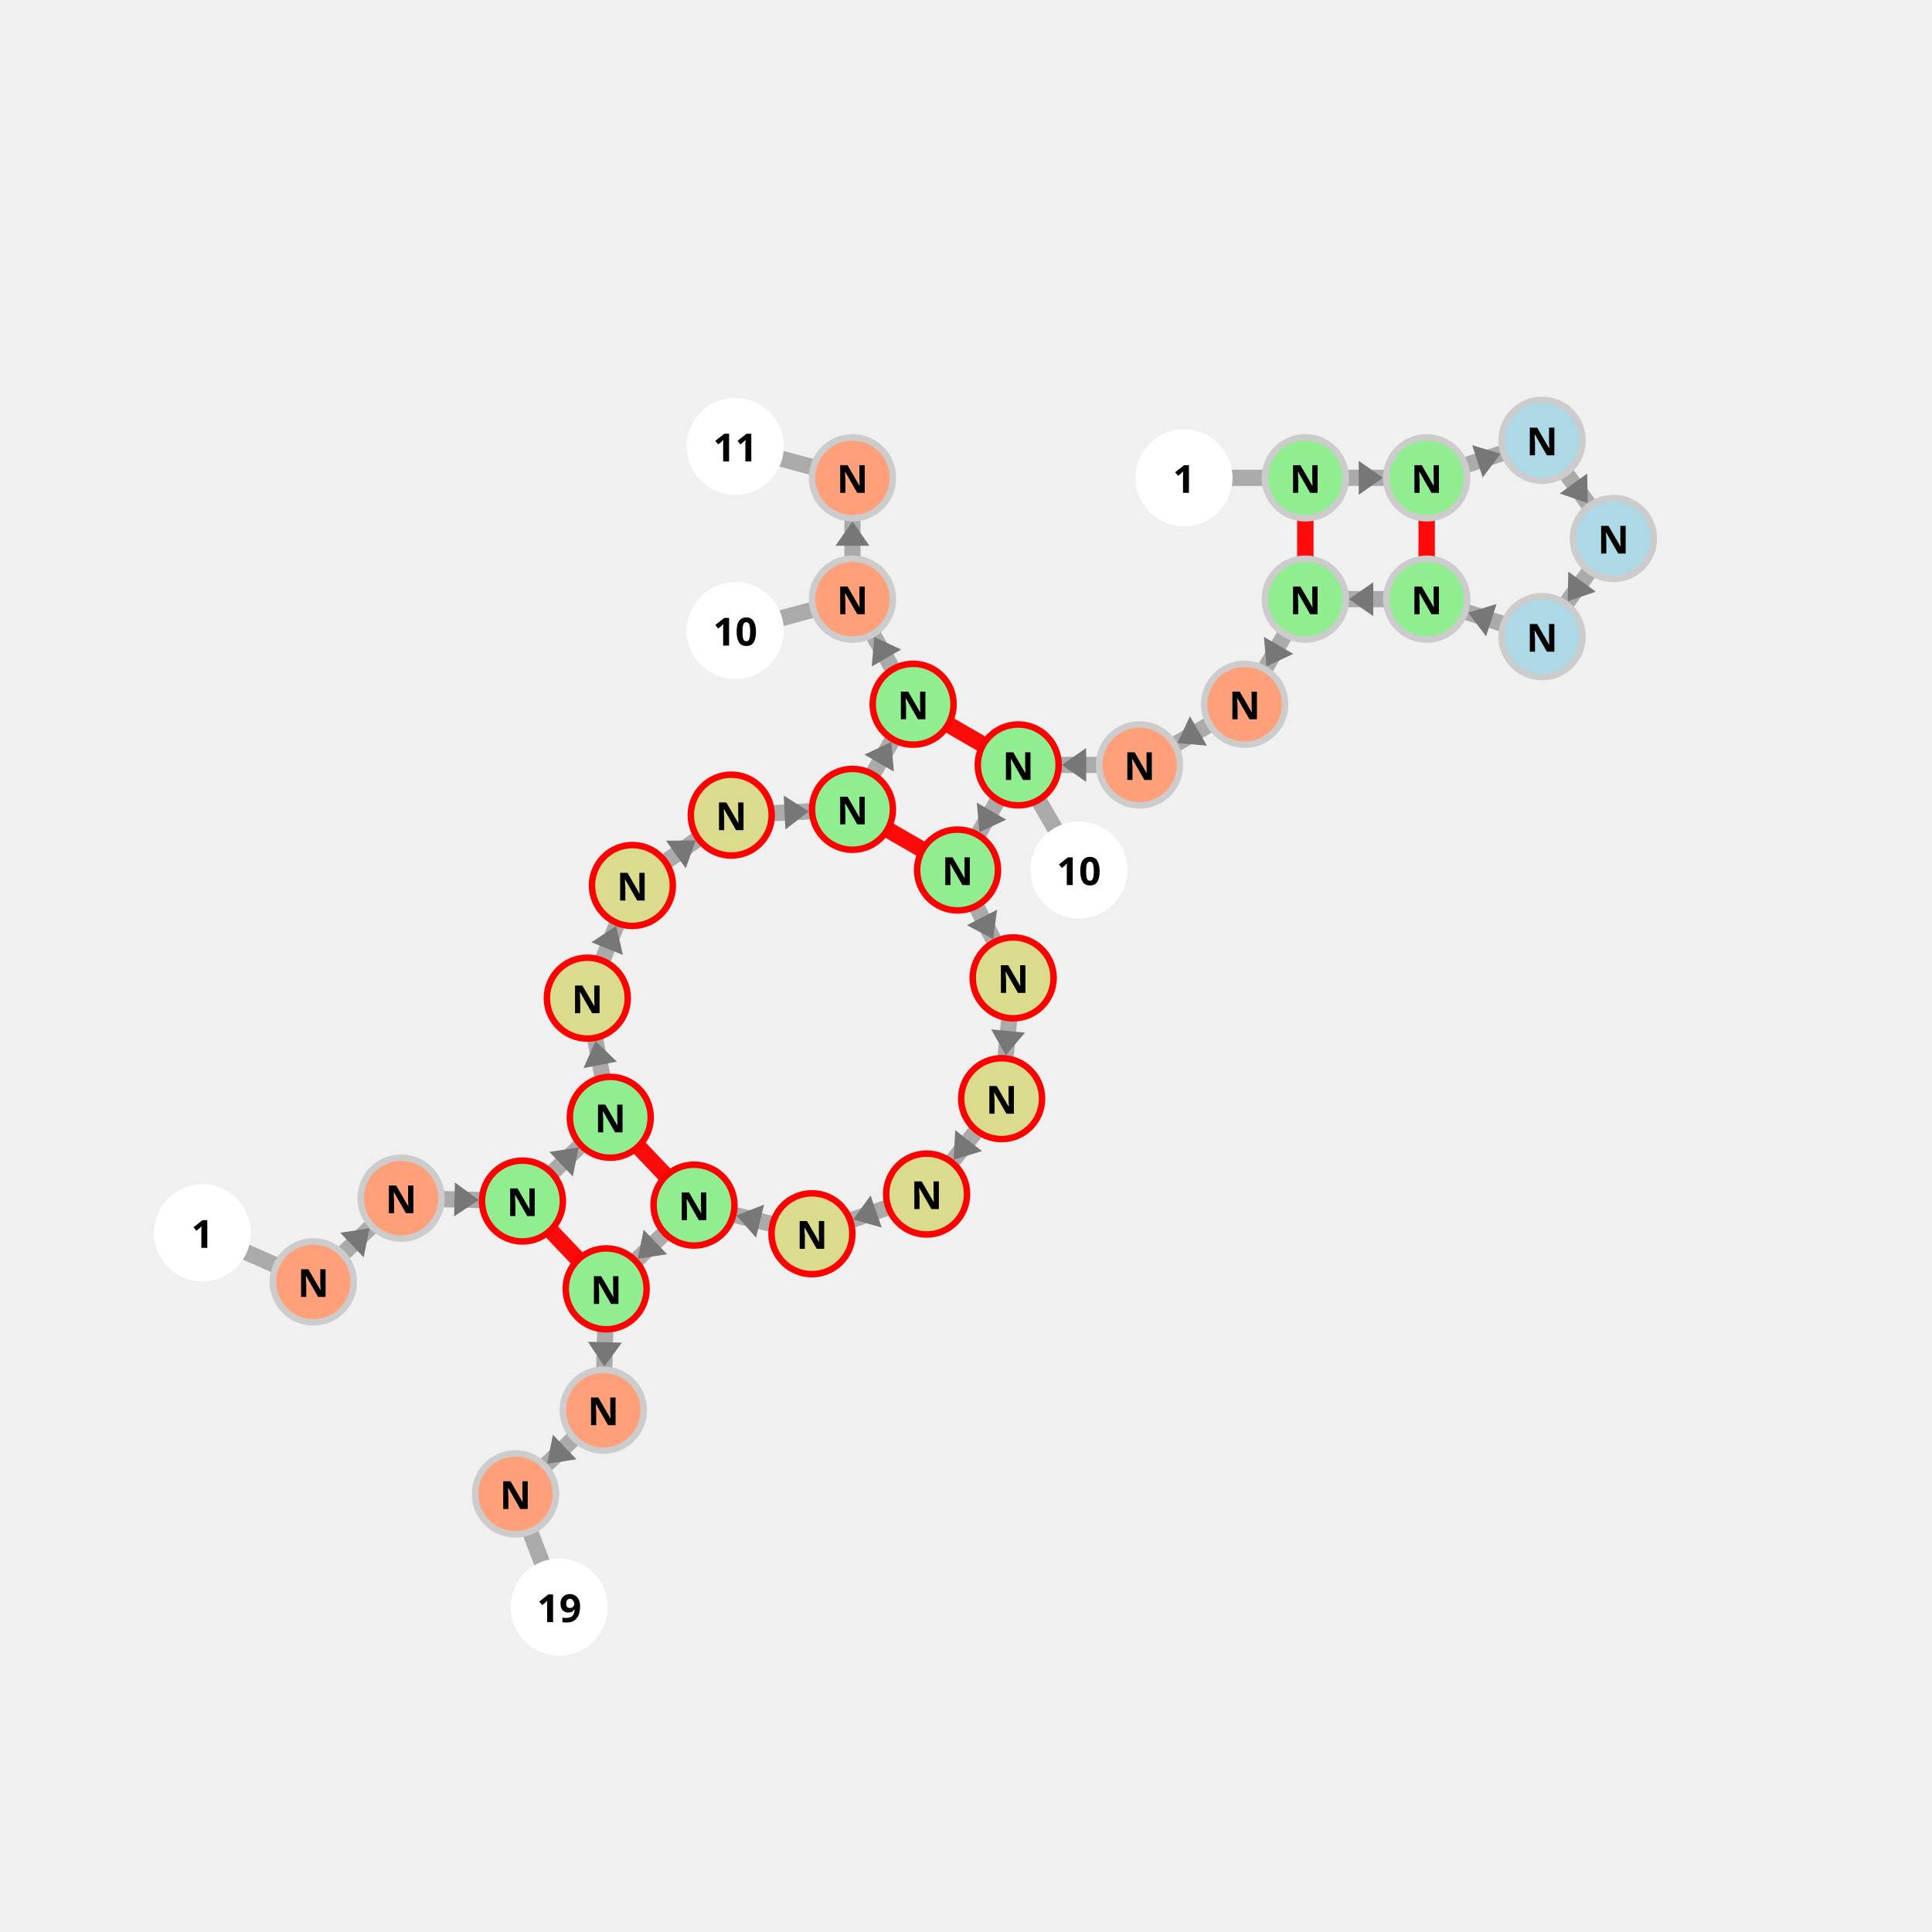
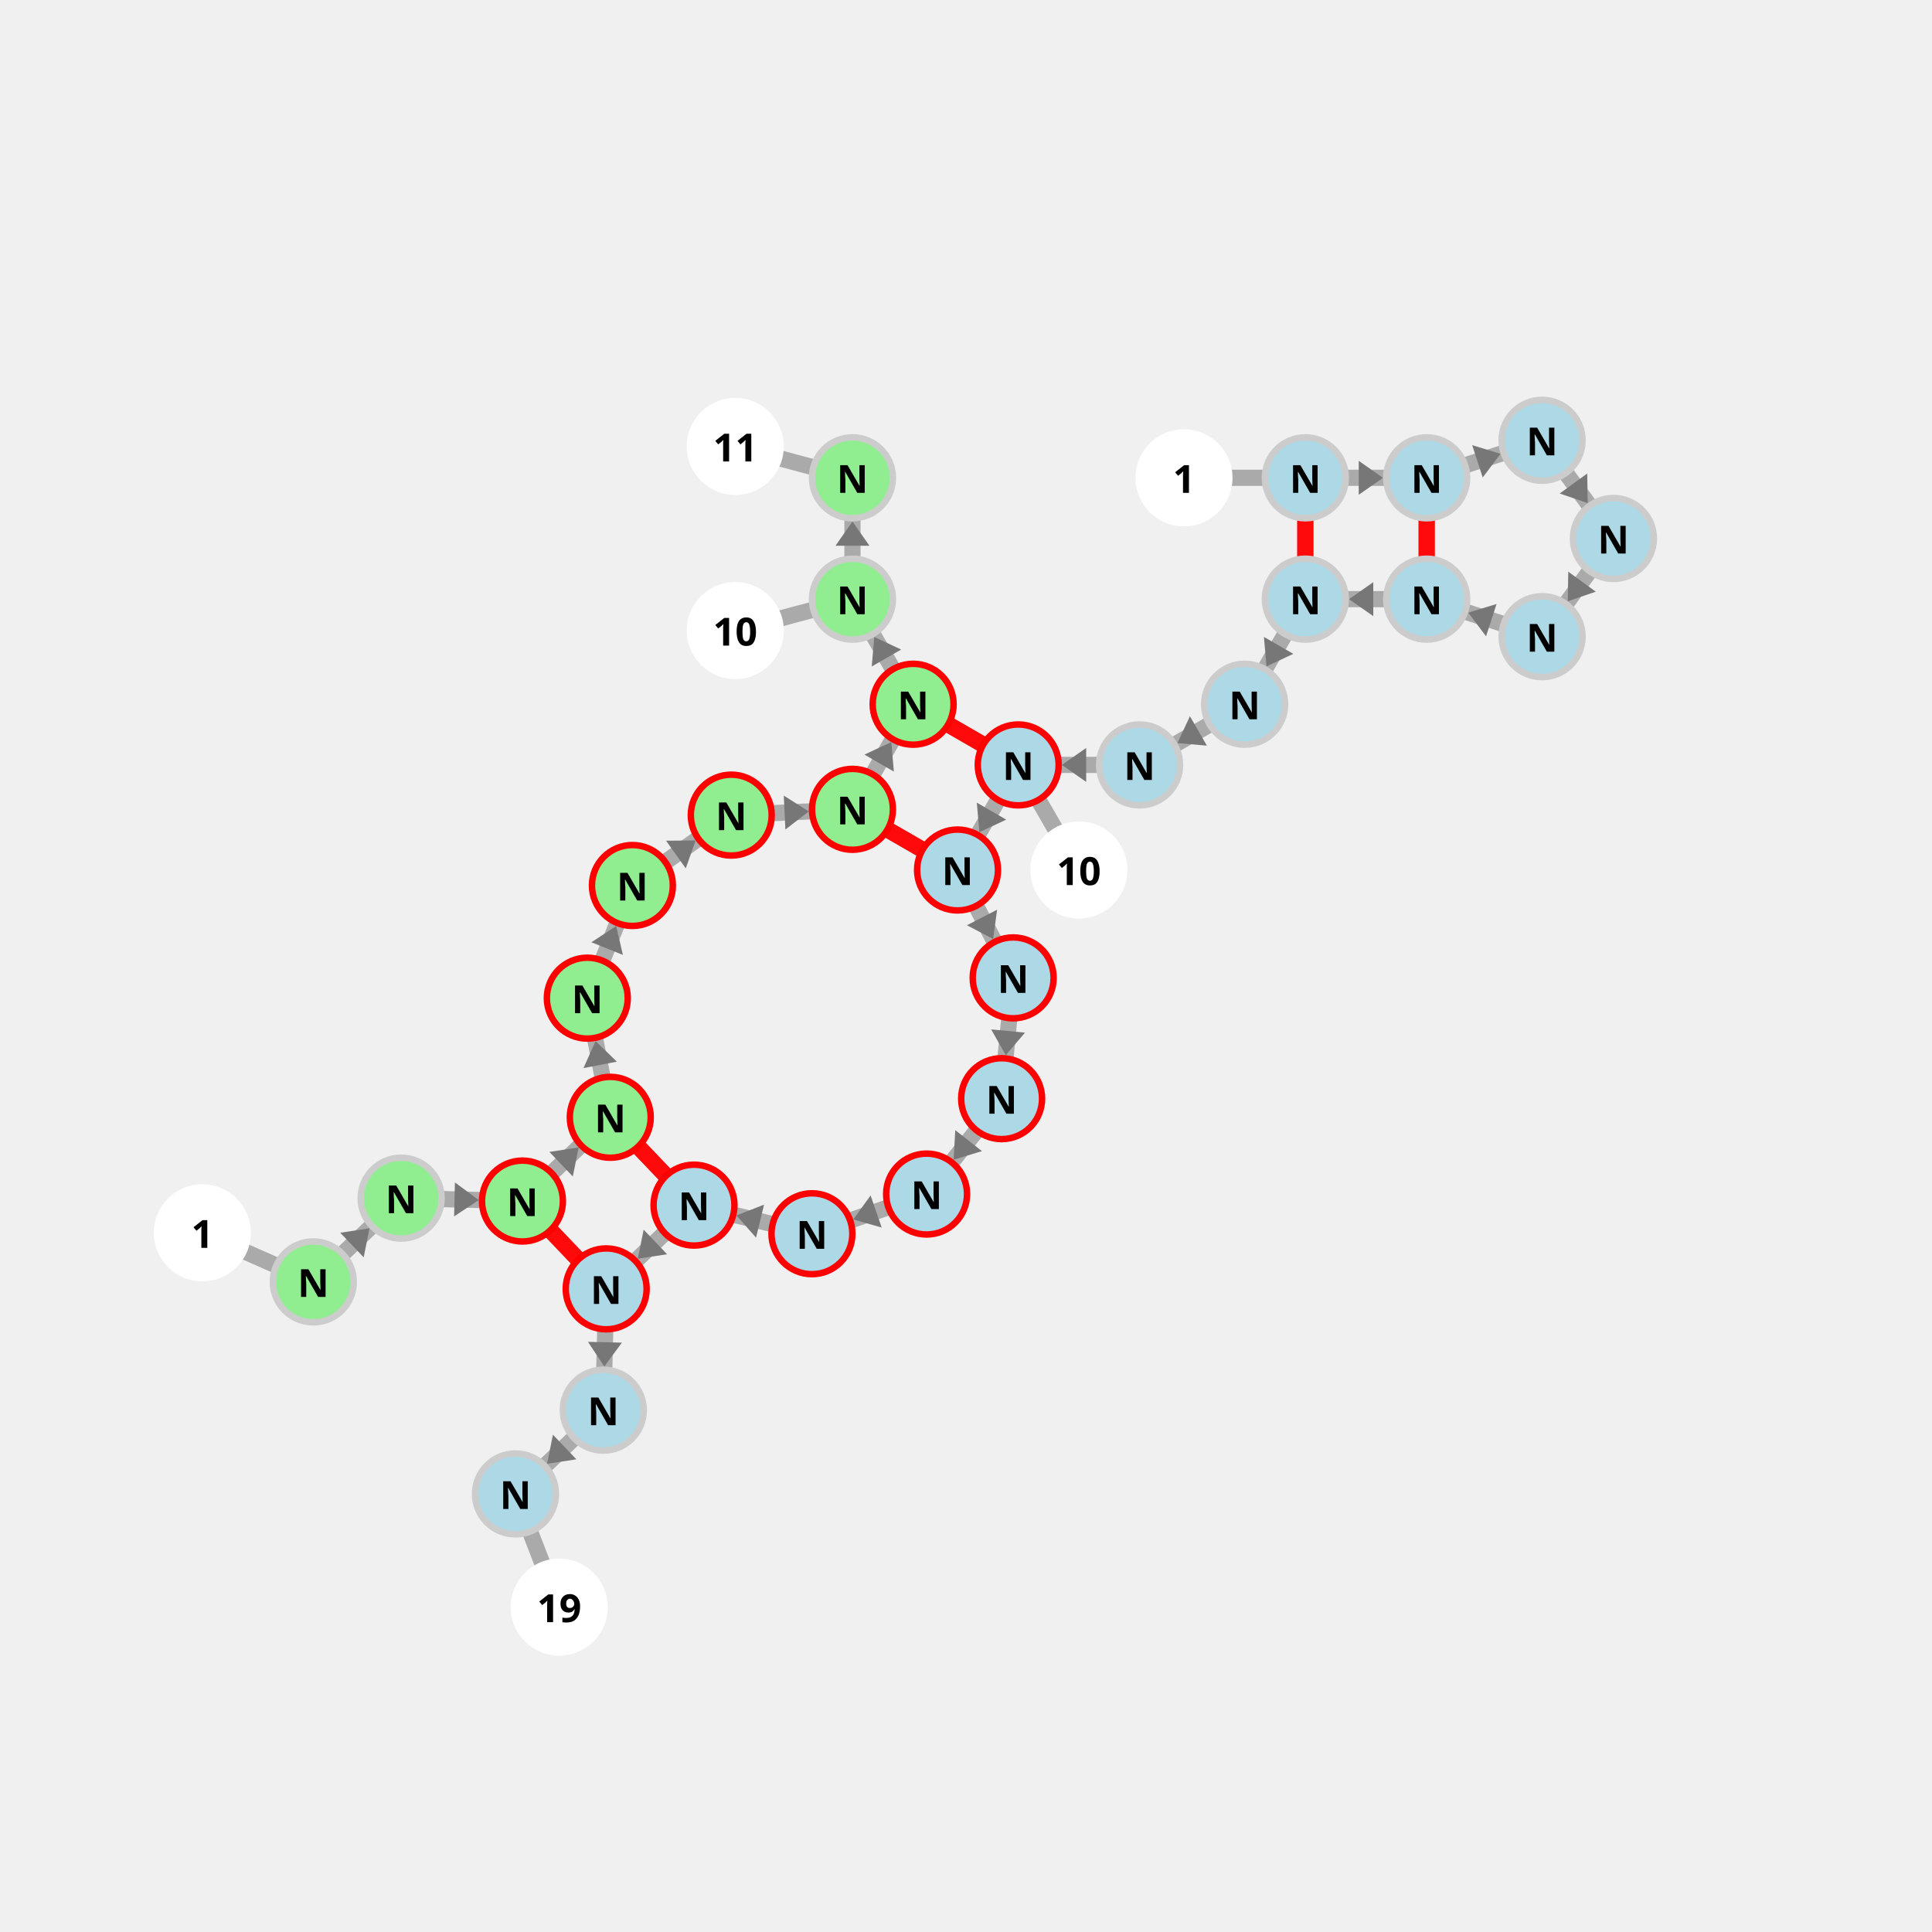
<svg xmlns="http://www.w3.org/2000/svg" viewBox="0 0 300 300">
  <style type="text/css">
 circle.fornac-node, polygon.fornac-node {
  stroke: #ccc;
  stroke-width: 0.8;
  opacity: 1;
  fill: white;
}

path.fornac-directionArrow {
  fill: #777;
  stroke: none;
  stroke-width: 0.8px;
}

g.fornac-plot {
    /* outline: 1px solid red; */
}

circle.fornac-node[base_type="a"] {
  fill: #dbdb8d;
}

circle.fornac-node[base_type="c"] {
  fill: #98df8a;
}

circle.fornac-node[base_type="g"] {
  fill: #ff9896;
}

circle.fornac-node[base_type="u"], circle.fornac-node[base_type="t"] {
  fill: #aec7e8;
}

.fornac-node &gt; text {
     pointer-events: none;
 }

circle.fornac-node[node_type="label"] {
    stroke: transparent;
    stroke-width: 0;
    fill: white;
    display: inline;
}

circle.fornac-node[node_type="protein"] {
    fill: gray;
    fill-opacity: 0.5;
    stroke-width: 4;
}

.fornac-selectedNode &gt; circle.fornac-node {
    stroke: red;
}

text.fornac-nodeLabel {
    font-weight: bold;
    font-family: Tahoma, Geneva, sans-serif;
    font-size: 0.4em;
    color: rgb(100,100,100);
    text-anchor: middle;
    alignment-baseline: middle;
    dominant-baseline: central;
    pointer-events: none;
    -webkit-touch-callout: none;
    -webkit-user-select: none;
    -khtml-user-select: none;
    -moz-user-select: none;
    -ms-user-select: none;
    user-select: none;
}

line.fornac-link {
  stroke: #999;
  stroke-opacity: 0.8;
  stroke-width: 2;
}

line.fornac-link[link_type="pseudoknot"] {
    stroke: red;
}

line.fornac-link[link_type="basepair"] {
  stroke: red;
}

line.fornac-link[link_type="intermolecule"] {
  stroke: blue;
}

line.fornac-link[link_type="chain_chain"] {
  stroke-dasharray: 3,3;
}

line.fornac-link[link_type="fake"] {
  stroke: green;
}

text.fornac-plotLabel {
    font-family: Tahoma, Geneva, sans-serif;
    font-weight: bolder;
    font-size: 1.2em;
    fill: rgba(200, 200, 200, 0.5);
    text-anchor: middle;
    alignment-baseline: central;
}

.fornac-transparent {
    fill: transparent;
    stroke-width: 0;
    stroke-opacity: 0;
    opacity: 0;
    visibility: hidden;
    pointer-events: none;
}

.fornac-dragLine {
  stroke: #999;
  stroke-width: 2;
  pointer-events: none;
}

.fornac-mouseEventHelper &gt; .extent {
  fill-opacity: .1;
  stroke: #fff;
  shape-rendering: crispEdges;
}

.d3-context-menu {
	position: absolute;
	display: none;
	background-color: #f2f2f2;
	border-radius: 4px;

	font-family: Arial, sans-serif;
	font-size: 14px;
	min-width: 150px;
	border: 1px solid #d4d4d4;

	z-index:1200;
}

.d3-context-menu ul {
	list-style-type: none;
	margin: 4px 0px;
	padding: 0px;
	cursor: default;
}

.d3-context-menu ul li {
	padding: 4px 16px;

	-webkit-touch-callout: none; /* iOS Safari */
	-webkit-user-select: none;   /* Chrome/Safari/Opera */
	-khtml-user-select: none;    /* Konqueror */
	-moz-user-select: none;      /* Firefox */
	-ms-user-select: none;       /* Internet Explorer/Edge */
	user-select: none;
}

.d3-context-menu ul li:hover {
	background-color: #4677f8;
	color: #fefefe;
}

.d3-context-menu-selected {
	background-color: #4677f8;
	color: #fefefe;
}

/*
	Header
*/

.d3-context-menu ul li.is-header
.d3-context-menu ul li.is-header:hover {
	background-color: #f2f2f2;
	color: #444;
	font-weight: bold;
	font-style: italic;
}

/*
	Disabled
*/

.d3-context-menu ul li.is-disabled
.d3-context-menu ul li.is-disabled:hover {
	background-color: #f2f2f2;
	color: #888;
	cursor: not-allowed;
}

/*
	Divider
*/

.d3-context-menu ul li.is-divider {
	padding: 0px 0px;
}

.d3-context-menu ul li.is-divider:hover {
	background-color: #f2f2f2;
}

.d3-context-menu ul hr {
	border: 0;
    height: 0;
    border-top: 1px solid rgba(0, 0, 0, 0.1);
    border-bottom: 1px solid rgba(255, 255, 255, 0.3);
}

/*# sourceMappingURL=fornac.css.map*/ 
</style>
  <g class="fornac-plot" transform="translate(77.07398,-51.42303)scale(1.256171,1.256171)">
    <g class="fornac-links">
      <line class="link fornac-link" x1="100" y1="100" x2="100" y2="115" link_type="basepair" pointer-events="all" />
      <line class="link fornac-link" x1="115" y1="100" x2="115" y2="115" link_type="basepair" pointer-events="all" />
      <line class="link fornac-link" x1="100" y1="100" x2="115" y2="100" link_type="backbone" pointer-events="all" />
      <line class="link fornac-link" x1="115" y1="100" x2="129.266" y2="95.365" link_type="backbone" pointer-events="all" />
      <line class="link fornac-link" x1="129.266" y1="95.365" x2="138.083" y2="107.5" link_type="backbone" pointer-events="all" />
      <line class="link fornac-link" x1="138.083" y1="107.5" x2="129.266" y2="119.635" link_type="backbone" pointer-events="all" />
      <line class="link fornac-link" x1="115" y1="115" x2="115" y2="100" link_type="basepair" pointer-events="all" />
      <line class="link fornac-link" x1="129.266" y1="119.635" x2="115" y2="115" link_type="backbone" pointer-events="all" />
      <line class="link fornac-link" x1="100" y1="115" x2="100" y2="100" link_type="basepair" pointer-events="all" />
      <line class="link fornac-link" x1="115" y1="115" x2="100" y2="115" link_type="backbone" pointer-events="all" />
      <line class="link fornac-link" x1="100" y1="115" x2="92.5" y2="127.99" link_type="backbone" pointer-events="all" />
      <line class="link fornac-link" x1="92.5" y1="127.99" x2="79.51" y2="135.49" link_type="backbone" pointer-events="all" />
      <line class="link fornac-link" x1="64.51" y1="135.49" x2="51.519" y2="127.99" link_type="basepair" pointer-events="all" />
      <line class="link fornac-link" x1="79.51" y1="135.49" x2="64.51" y2="135.49" link_type="backbone" pointer-events="all" />
      <line class="link fornac-link" x1="57.01" y1="148.481" x2="44.019" y2="140.981" link_type="basepair" pointer-events="all" />
      <line class="link fornac-link" x1="64.51" y1="135.49" x2="57.01" y2="148.481" link_type="backbone" pointer-events="all" />
      <line class="link fornac-link" x1="57.01" y1="148.481" x2="63.883" y2="161.813" link_type="backbone" pointer-events="all" />
      <line class="link fornac-link" x1="63.883" y1="161.813" x2="62.457" y2="176.745" link_type="backbone" pointer-events="all" />
      <line class="link fornac-link" x1="62.457" y1="176.745" x2="53.185" y2="188.536" link_type="backbone" pointer-events="all" />
      <line class="link fornac-link" x1="53.185" y1="188.536" x2="39.01" y2="193.442" link_type="backbone" pointer-events="all" />
      <line class="link fornac-link" x1="24.433" y1="189.906" x2="14.081" y2="179.05" link_type="basepair" pointer-events="all" />
      <line class="link fornac-link" x1="39.01" y1="193.442" x2="24.433" y2="189.906" link_type="backbone" pointer-events="all" />
      <line class="link fornac-link" x1="13.577" y1="200.257" x2="3.225" y2="189.401" link_type="basepair" pointer-events="all" />
      <line class="link fornac-link" x1="24.433" y1="189.906" x2="13.577" y2="200.257" link_type="backbone" pointer-events="all" />
      <line class="link fornac-link" x1="13.577" y1="200.257" x2="13.22" y2="215.253" link_type="backbone" pointer-events="all" />
      <line class="link fornac-link" x1="13.22" y1="215.253" x2="2.364" y2="225.604" link_type="backbone" pointer-events="all" />
      <line class="link fornac-link" x1="-22.626" y1="199.395" x2="-11.77" y2="189.044" link_type="backbone" pointer-events="all" />
      <line class="link fornac-link" x1="3.225" y1="189.401" x2="13.577" y2="200.257" link_type="basepair" pointer-events="all" />
      <line class="link fornac-link" x1="-11.77" y1="189.044" x2="3.225" y2="189.401" link_type="backbone" pointer-events="all" />
      <line class="link fornac-link" x1="14.081" y1="179.05" x2="24.433" y2="189.906" link_type="basepair" pointer-events="all" />
      <line class="link fornac-link" x1="3.225" y1="189.401" x2="14.081" y2="179.05" link_type="backbone" pointer-events="all" />
      <line class="link fornac-link" x1="14.081" y1="179.05" x2="11.243" y2="164.321" link_type="backbone" pointer-events="all" />
      <line class="link fornac-link" x1="11.243" y1="164.321" x2="16.818" y2="150.395" link_type="backbone" pointer-events="all" />
      <line class="link fornac-link" x1="16.818" y1="150.395" x2="29.036" y2="141.694" link_type="backbone" pointer-events="all" />
      <line class="link fornac-link" x1="44.019" y1="140.981" x2="57.01" y2="148.481" link_type="basepair" pointer-events="all" />
      <line class="link fornac-link" x1="29.036" y1="141.694" x2="44.019" y2="140.981" link_type="backbone" pointer-events="all" />
      <line class="link fornac-link" x1="51.519" y1="127.99" x2="64.51" y2="135.49" link_type="basepair" pointer-events="all" />
      <line class="link fornac-link" x1="44.019" y1="140.981" x2="51.519" y2="127.99" link_type="backbone" pointer-events="all" />
      <line class="link fornac-link" x1="51.519" y1="127.99" x2="44.019" y2="115" link_type="backbone" pointer-events="all" />
      <line class="link fornac-link" x1="44.019" y1="115" x2="44.019" y2="100" link_type="backbone" pointer-events="all" />
      <line class="link fornac-link" x1="100" y1="100" x2="85" y2="100" link_type="label_link" pointer-events="all" />
      <line class="link fornac-link" x1="115" y1="100" x2="112.653" y2="85.185" link_type="label_link" pointer-events="all" style="display:none" />
      <line class="link fornac-link" x1="129.266" y1="95.365" x2="133.901" y2="81.099" link_type="label_link" pointer-events="all" style="display:none" />
      <line class="link fornac-link" x1="138.083" y1="107.5" x2="153.083" y2="107.5" link_type="label_link" pointer-events="all" style="display:none" />
      <line class="link fornac-link" x1="129.266" y1="119.635" x2="133.901" y2="133.901" link_type="label_link" pointer-events="all" style="display:none" />
      <line class="link fornac-link" x1="115" y1="115" x2="112.653" y2="129.815" link_type="label_link" pointer-events="all" style="display:none" />
      <line class="link fornac-link" x1="100" y1="115" x2="107.5" y2="127.99" link_type="label_link" pointer-events="all" style="display:none" />
      <line class="link fornac-link" x1="92.5" y1="127.99" x2="103.107" y2="138.597" link_type="label_link" pointer-events="all" style="display:none" />
      <line class="link fornac-link" x1="79.51" y1="135.49" x2="83.392" y2="149.979" link_type="label_link" pointer-events="all" style="display:none" />
      <line class="link fornac-link" x1="64.51" y1="135.49" x2="72.01" y2="148.481" link_type="label_link" pointer-events="all" />
      <line class="link fornac-link" x1="57.01" y1="148.481" x2="72.005" y2="148.838" link_type="label_link" pointer-events="all" style="display:none" />
      <line class="link fornac-link" x1="63.883" y1="161.813" x2="78.612" y2="158.975" link_type="label_link" pointer-events="all" style="display:none" />
      <line class="link fornac-link" x1="62.457" y1="176.745" x2="76.383" y2="182.32" link_type="label_link" pointer-events="all" style="display:none" />
      <line class="link fornac-link" x1="53.185" y1="188.536" x2="61.886" y2="200.755" link_type="label_link" pointer-events="all" style="display:none" />
      <line class="link fornac-link" x1="39.01" y1="193.442" x2="39.724" y2="208.425" link_type="label_link" pointer-events="all" style="display:none" />
      <line class="link fornac-link" x1="24.433" y1="189.906" x2="28.315" y2="204.395" link_type="label_link" pointer-events="all" style="display:none" />
      <line class="link fornac-link" x1="13.577" y1="200.257" x2="27.294" y2="206.325" link_type="label_link" pointer-events="all" style="display:none" />
      <line class="link fornac-link" x1="13.22" y1="215.253" x2="26.937" y2="221.321" link_type="label_link" pointer-events="all" style="display:none" />
      <line class="link fornac-link" x1="2.364" y1="225.604" x2="7.772" y2="239.595" link_type="label_link" pointer-events="all" />
      <line class="link fornac-link" x1="-12.632" y1="225.247" x2="-18.701" y2="238.965" link_type="label_link" pointer-events="all" style="display:none" />
      <line class="link fornac-link" x1="-22.983" y1="214.391" x2="-36.974" y2="219.8" link_type="label_link" pointer-events="all" style="display:none" />
      <line class="link fornac-link" x1="-22.626" y1="199.395" x2="-36.344" y2="193.327" link_type="label_link" pointer-events="all" />
      <line class="link fornac-link" x1="-11.77" y1="189.044" x2="-17.179" y2="175.053" link_type="label_link" pointer-events="all" style="display:none" />
      <line class="link fornac-link" x1="3.225" y1="189.401" x2="-2.183" y2="175.41" link_type="label_link" pointer-events="all" style="display:none" />
      <line class="link fornac-link" x1="14.081" y1="179.05" x2="-0.206" y2="174.482" link_type="label_link" pointer-events="all" style="display:none" />
      <line class="link fornac-link" x1="11.243" y1="164.321" x2="-3.689" y2="162.895" link_type="label_link" pointer-events="all" style="display:none" />
      <line class="link fornac-link" x1="16.818" y1="150.395" x2="5.027" y2="141.123" link_type="label_link" pointer-events="all" style="display:none" />
      <line class="link fornac-link" x1="29.036" y1="141.694" x2="24.13" y2="127.519" link_type="label_link" pointer-events="all" style="display:none" />
      <line class="link fornac-link" x1="44.019" y1="140.981" x2="36.212" y2="128.173" link_type="label_link" pointer-events="all" style="display:none" />
      <line class="link fornac-link" x1="51.519" y1="127.99" x2="36.519" y2="127.99" link_type="label_link" pointer-events="all" style="display:none" />
      <line class="link fornac-link" x1="44.019" y1="115" x2="29.53" y2="118.882" link_type="label_link" pointer-events="all" />
      <line class="link fornac-link" x1="44.019" y1="100" x2="29.53" y2="96.118" link_type="label_link" pointer-events="all" />
    </g>
    <g class="fornac-nodes">
      <g class="gnode" struct_name="empty" transform="translate(100,100)" num="n1" rnum="n32">
        <path class="fornac-directionArrow" node_num="1" />
-         <circle class="fornac-node" node_type="nucleotide" node_num="1" r="5" style="fill: lightgreen;" />
+         <circle class="fornac-node" node_type="nucleotide" node_num="1" r="5" style="fill: lightblue;" />
        <text class="fornac-nodeLabel" label_type="nucleotide">N</text>
      </g>
      <g class="gnode" struct_name="empty" transform="translate(115,100)" num="n2" rnum="n31">
        <path class="fornac-directionArrow" node_num="2" d="M-8.4,-2.1L-5.4,0L-8.4,2.1" />
-         <circle class="fornac-node" node_type="nucleotide" node_num="2" r="5" style="fill: lightgreen;" />
+         <circle class="fornac-node" node_type="nucleotide" node_num="2" r="5" style="fill: lightblue;" />
        <text class="fornac-nodeLabel" label_type="nucleotide">N</text>
      </g>
      <g class="gnode" struct_name="empty" transform="translate(129.2658,95.36475)" num="n3" rnum="n30">
        <path class="fornac-directionArrow" node_num="3" d="M-8.638,0.599L-5.136,1.669L-7.34,4.593" />
        <circle class="fornac-node" node_type="nucleotide" node_num="3" r="5" style="fill: lightblue;" />
        <text class="fornac-nodeLabel" label_type="nucleotide">N</text>
      </g>
      <g class="gnode" struct_name="empty" transform="translate(138.0826,107.5)" num="n4" rnum="n29">
        <path class="fornac-directionArrow" node_num="4" d="M-3.238,-8.03L-3.174,-4.369L-6.636,-5.561" />
        <circle class="fornac-node" node_type="nucleotide" node_num="4" r="5" style="fill: lightblue;" />
        <text class="fornac-nodeLabel" label_type="nucleotide">N</text>
      </g>
      <g class="gnode" struct_name="empty" transform="translate(129.2658,119.6353)" num="n5" rnum="n28">
        <path class="fornac-directionArrow" node_num="5" d="M6.636,-5.561L3.174,-4.369L3.238,-8.03" />
        <circle class="fornac-node" node_type="nucleotide" node_num="5" r="5" style="fill: lightblue;" />
        <text class="fornac-nodeLabel" label_type="nucleotide">N</text>
      </g>
      <g class="gnode" struct_name="empty" transform="translate(115,115)" num="n6" rnum="n27">
        <path class="fornac-directionArrow" node_num="6" d="M7.34,4.593L5.136,1.669L8.638,0.599" />
-         <circle class="fornac-node" node_type="nucleotide" node_num="6" r="5" style="fill: lightgreen;" />
+         <circle class="fornac-node" node_type="nucleotide" node_num="6" r="5" style="fill: lightblue;" />
        <text class="fornac-nodeLabel" label_type="nucleotide">N</text>
      </g>
      <g class="gnode" struct_name="empty" transform="translate(100,115)" num="n7" rnum="n26">
        <path class="fornac-directionArrow" node_num="7" d="M8.4,2.1L5.4,0L8.4,-2.1" />
-         <circle class="fornac-node" node_type="nucleotide" node_num="7" r="5" style="fill: lightgreen;" />
+         <circle class="fornac-node" node_type="nucleotide" node_num="7" r="5" style="fill: lightblue;" />
        <text class="fornac-nodeLabel" label_type="nucleotide">N</text>
      </g>
      <g class="gnode" struct_name="empty" transform="translate(92.5,127.9904)" num="n8" rnum="n25">
        <path class="fornac-directionArrow" node_num="8" d="M6.019,-6.225L2.7,-4.677L2.381,-8.325" />
-         <circle class="fornac-node" node_type="nucleotide" node_num="8" r="5" style="fill: lightsalmon;" />
+         <circle class="fornac-node" node_type="nucleotide" node_num="8" r="5" style="fill: lightblue;" />
        <text class="fornac-nodeLabel" label_type="nucleotide">N</text>
      </g>
      <g class="gnode" struct_name="empty" transform="translate(79.50962,135.4904)" num="n9" rnum="n24">
        <path class="fornac-directionArrow" node_num="9" d="M8.325,-2.381L4.677,-2.7L6.225,-6.019" />
-         <circle class="fornac-node" node_type="nucleotide" node_num="9" r="5" style="fill: lightsalmon;" />
+         <circle class="fornac-node" node_type="nucleotide" node_num="9" r="5" style="fill: lightblue;" />
        <text class="fornac-nodeLabel" label_type="nucleotide">N</text>
      </g>
      <g class="gnode" struct_name="empty" transform="translate(64.50962,135.4904)" num="n10" rnum="n23">
        <path class="fornac-directionArrow" node_num="10" d="M8.4,2.1L5.4,-1.0231815394945444e-14L8.4,-2.1" />
-         <circle class="fornac-node" node_type="nucleotide" node_num="10" r="5" style="fill: lightgreen;stroke: red;" />
+         <circle class="fornac-node" node_type="nucleotide" node_num="10" r="5" style="fill: lightblue;stroke: red;" />
        <text class="fornac-nodeLabel" label_type="nucleotide">N</text>
      </g>
      <g class="gnode" struct_name="empty" transform="translate(57.00962,148.4808)" num="n11" rnum="n22">
        <path class="fornac-directionArrow" node_num="11" d="M6.019,-6.225L2.7,-4.677L2.381,-8.325" />
-         <circle class="fornac-node" node_type="nucleotide" node_num="11" r="5" style="fill: lightgreen;stroke: red;" />
+         <circle class="fornac-node" node_type="nucleotide" node_num="11" r="5" style="fill: lightblue;stroke: red;" />
        <text class="fornac-nodeLabel" label_type="nucleotide">N</text>
      </g>
      <g class="gnode" struct_name="empty" transform="translate(63.88302,161.8133)" num="n12" rnum="n21">
        <path class="fornac-directionArrow" node_num="12" d="M-1.983,-8.428L-2.474,-4.8L-5.716,-6.504" />
-         <circle class="fornac-node" node_type="nucleotide" node_num="12" r="5" style="fill: rgb(219, 219, 141);stroke: red;" />
+         <circle class="fornac-node" node_type="nucleotide" node_num="12" r="5" style="fill: lightblue;stroke: red;" />
        <text class="fornac-nodeLabel" label_type="nucleotide">N</text>
      </g>
      <g class="gnode" struct_name="empty" transform="translate(62.45718,176.7454)" num="n13" rnum="n20">
        <path class="fornac-directionArrow" node_num="13" d="M2.889,-8.162L0.513,-5.376L-1.292,-8.562" />
-         <circle class="fornac-node" node_type="nucleotide" node_num="13" r="5" style="fill: rgb(219, 219, 141);stroke: red;" />
+         <circle class="fornac-node" node_type="nucleotide" node_num="13" r="5" style="fill: lightblue;stroke: red;" />
        <text class="fornac-nodeLabel" label_type="nucleotide">N</text>
      </g>
      <g class="gnode" struct_name="empty" transform="translate(53.18479,188.5362)" num="n14" rnum="n19">
        <path class="fornac-directionArrow" node_num="14" d="M6.843,-5.305L3.338,-4.245L3.542,-7.901" />
-         <circle class="fornac-node" node_type="nucleotide" node_num="14" r="5" style="fill: rgb(219, 219, 141);stroke: red;" />
+         <circle class="fornac-node" node_type="nucleotide" node_num="14" r="5" style="fill: lightblue;stroke: red;" />
        <text class="fornac-nodeLabel" label_type="nucleotide">N</text>
      </g>
      <g class="gnode" struct_name="empty" transform="translate(39.00978,193.4422)" num="n15" rnum="n18">
        <path class="fornac-directionArrow" node_num="15" d="M8.625,-0.763L5.103,-1.766L7.251,-4.732" />
-         <circle class="fornac-node" node_type="nucleotide" node_num="15" r="5" style="fill: rgb(219, 219, 141);stroke: red;" />
+         <circle class="fornac-node" node_type="nucleotide" node_num="15" r="5" style="fill: lightblue;stroke: red;" />
        <text class="fornac-nodeLabel" label_type="nucleotide">N</text>
      </g>
      <g class="gnode" struct_name="empty" transform="translate(24.43261,189.9058)" num="n16" rnum="n17">
        <path class="fornac-directionArrow" node_num="16" d="M7.668,4.021L5.248,1.273L8.658,-0.06" />
-         <circle class="fornac-node" node_type="nucleotide" node_num="16" r="5" style="fill: lightgreen;stroke: red;" />
+         <circle class="fornac-node" node_type="nucleotide" node_num="16" r="5" style="fill: lightblue;stroke: red;" />
        <text class="fornac-nodeLabel" label_type="nucleotide">N</text>
      </g>
      <g class="gnode" struct_name="empty" transform="translate(13.57659,200.257)" num="n17" rnum="n16">
        <path class="fornac-directionArrow" node_num="17" d="M7.529,-4.277L3.908,-3.726L4.63,-7.317" />
-         <circle class="fornac-node" node_type="nucleotide" node_num="17" r="5" style="fill: lightgreen;stroke: red;" />
+         <circle class="fornac-node" node_type="nucleotide" node_num="17" r="5" style="fill: lightblue;stroke: red;" />
        <text class="fornac-nodeLabel" label_type="nucleotide">N</text>
      </g>
      <g class="gnode" struct_name="empty" transform="translate(13.21963,215.2527)" num="n18" rnum="n15">
        <path class="fornac-directionArrow" node_num="18" d="M2.299,-8.348L0.129,-5.398L-1.9,-8.448" />
-         <circle class="fornac-node" node_type="nucleotide" node_num="18" r="5" style="fill: lightsalmon;" />
+         <circle class="fornac-node" node_type="nucleotide" node_num="18" r="5" style="fill: lightblue;" />
        <text class="fornac-nodeLabel" label_type="nucleotide">N</text>
      </g>
      <g class="gnode" struct_name="empty" transform="translate(2.363619,225.6039)" num="n19" rnum="n14">
        <path class="fornac-directionArrow" node_num="19" d="M7.529,-4.277L3.908,-3.726L4.63,-7.317" />
-         <circle class="fornac-node" node_type="nucleotide" node_num="19" r="5" style="fill: lightsalmon;" />
+         <circle class="fornac-node" node_type="nucleotide" node_num="19" r="5" style="fill: lightblue;" />
        <text class="fornac-nodeLabel" label_type="nucleotide">N</text>
      </g>
      <g class="gnode" struct_name="empty" transform="translate(-12.63213,225.247)" num="n20" rnum="n13">
        <text class="fornac-nodeLabel" label_type="middle" />
      </g>
      <g class="gnode" struct_name="empty" transform="translate(-22.98332,214.391)" num="n21" rnum="n12">
        <text class="fornac-nodeLabel" label_type="middle" />
      </g>
      <g class="gnode" struct_name="empty" transform="translate(-22.62635,199.3952)" num="n22" rnum="n11">
        <path class="fornac-directionArrow" node_num="22" />
-         <circle class="fornac-node" node_type="nucleotide" node_num="22" r="5" style="fill: lightsalmon;" />
+         <circle class="fornac-node" node_type="nucleotide" node_num="22" r="5" style="fill: lightgreen;" />
        <text class="fornac-nodeLabel" label_type="nucleotide">N</text>
      </g>
      <g class="gnode" struct_name="empty" transform="translate(-11.77034,189.044)" num="n23" rnum="n10">
        <path class="fornac-directionArrow" node_num="23" d="M-7.529,4.277L-3.908,3.726L-4.63,7.317" />
-         <circle class="fornac-node" node_type="nucleotide" node_num="23" r="5" style="fill: lightsalmon;" />
+         <circle class="fornac-node" node_type="nucleotide" node_num="23" r="5" style="fill: lightgreen;" />
        <text class="fornac-nodeLabel" label_type="nucleotide">N</text>
      </g>
      <g class="gnode" struct_name="empty" transform="translate(3.22541,189.401)" num="n24" rnum="n9">
        <path class="fornac-directionArrow" node_num="24" d="M-8.348,-2.299L-5.398,-0.129L-8.448,1.9" />
        <circle class="fornac-node" node_type="nucleotide" node_num="24" r="5" style="fill: lightgreen;stroke: red;" />
        <text class="fornac-nodeLabel" label_type="nucleotide">N</text>
      </g>
      <g class="gnode" struct_name="empty" transform="translate(14.08142,179.0498)" num="n25" rnum="n8">
        <path class="fornac-directionArrow" node_num="25" d="M-7.529,4.277L-3.908,3.726L-4.63,7.317" />
        <circle class="fornac-node" node_type="nucleotide" node_num="25" r="5" style="fill: lightgreen;stroke: red;" />
        <text class="fornac-nodeLabel" label_type="nucleotide">N</text>
      </g>
      <g class="gnode" struct_name="empty" transform="translate(11.24265,164.3209)" num="n26" rnum="n7">
        <path class="fornac-directionArrow" node_num="26" d="M-0.472,8.646L1.022,5.302L3.652,7.851" />
-         <circle class="fornac-node" node_type="nucleotide" node_num="26" r="5" style="fill: rgb(219, 219, 141);stroke: red;" />
+         <circle class="fornac-node" node_type="nucleotide" node_num="26" r="5" style="fill: lightgreen;stroke: red;" />
        <text class="fornac-nodeLabel" label_type="nucleotide">N</text>
      </g>
      <g class="gnode" struct_name="empty" transform="translate(16.81759,150.3953)" num="n27" rnum="n6">
        <path class="fornac-directionArrow" node_num="27" d="M-5.072,7.018L-2.007,5.013L-1.172,8.579" />
-         <circle class="fornac-node" node_type="nucleotide" node_num="27" r="5" style="fill: rgb(219, 219, 141);stroke: red;" />
+         <circle class="fornac-node" node_type="nucleotide" node_num="27" r="5" style="fill: lightgreen;stroke: red;" />
        <text class="fornac-nodeLabel" label_type="nucleotide">N</text>
      </g>
      <g class="gnode" struct_name="empty" transform="translate(29.03623,141.6945)" num="n28" rnum="n5">
        <path class="fornac-directionArrow" node_num="28" d="M-8.061,3.162L-4.399,3.132L-5.624,6.583" />
-         <circle class="fornac-node" node_type="nucleotide" node_num="28" r="5" style="fill: rgb(219, 219, 141);stroke: red;" />
+         <circle class="fornac-node" node_type="nucleotide" node_num="28" r="5" style="fill: lightgreen;stroke: red;" />
        <text class="fornac-nodeLabel" label_type="nucleotide">N</text>
      </g>
      <g class="gnode" struct_name="empty" transform="translate(44.01924,140.9808)" num="n29" rnum="n4">
        <path class="fornac-directionArrow" node_num="29" d="M-8.49,-1.698L-5.394,0.257L-8.291,2.497" />
        <circle class="fornac-node" node_type="nucleotide" node_num="29" r="5" style="fill: lightgreen;stroke: red;" />
        <text class="fornac-nodeLabel" label_type="nucleotide">N</text>
      </g>
      <g class="gnode" struct_name="empty" transform="translate(51.51924,127.9904)" num="n30" rnum="n3">
        <path class="fornac-directionArrow" node_num="30" d="M-6.019,6.225L-2.7,4.677L-2.381,8.325" />
        <circle class="fornac-node" node_type="nucleotide" node_num="30" r="5" style="fill: lightgreen;stroke: red;" />
        <text class="fornac-nodeLabel" label_type="nucleotide">N</text>
      </g>
      <g class="gnode" struct_name="empty" transform="translate(44.01924,115)" num="n31" rnum="n2">
        <path class="fornac-directionArrow" node_num="31" d="M2.381,8.325L2.7,4.677L6.019,6.225" />
-         <circle class="fornac-node" node_type="nucleotide" node_num="31" r="5" style="fill: lightsalmon;" />
+         <circle class="fornac-node" node_type="nucleotide" node_num="31" r="5" style="fill: lightgreen;" />
        <text class="fornac-nodeLabel" label_type="nucleotide">N</text>
      </g>
      <g class="gnode" struct_name="empty" transform="translate(44.01924,100)" num="n32" rnum="n1">
        <path class="fornac-directionArrow" node_num="32" d="M-2.1,8.4L2.0463630789890888e-14,5.4L2.1,8.4" />
-         <circle class="fornac-node" node_type="nucleotide" node_num="32" r="5" style="fill: lightsalmon;" />
+         <circle class="fornac-node" node_type="nucleotide" node_num="32" r="5" style="fill: lightgreen;" />
        <text class="fornac-nodeLabel" label_type="nucleotide">N</text>
      </g>
      <g class="gnode" struct_name="empty" transform="translate(85,100)" num="n-1" rnum="n34">
        <circle class="fornac-node" r="6" node_type="label" node_num="-1" />
        <text class="fornac-nodeLabel" label_type="label">1</text>
      </g>
      <g class="gnode" struct_name="empty" transform="translate(112.6535,85.18467)" num="n-1" rnum="n34" style="display:none">
        <circle class="fornac-node" r="6" node_type="label" node_num="-1" />
        <text class="fornac-nodeLabel" label_type="label">0</text>
      </g>
      <g class="gnode" struct_name="empty" transform="translate(133.9011,81.0989)" num="n-1" rnum="n34" style="display:none">
        <circle class="fornac-node" r="6" node_type="label" node_num="-1" />
        <text class="fornac-nodeLabel" label_type="label">0</text>
      </g>
      <g class="gnode" struct_name="empty" transform="translate(153.0826,107.5)" num="n-1" rnum="n34" style="display:none">
        <circle class="fornac-node" r="6" node_type="label" node_num="-1" />
        <text class="fornac-nodeLabel" label_type="label">0</text>
      </g>
      <g class="gnode" struct_name="empty" transform="translate(133.9011,133.9011)" num="n-1" rnum="n34" style="display:none">
        <circle class="fornac-node" r="6" node_type="label" node_num="-1" />
        <text class="fornac-nodeLabel" label_type="label">0</text>
      </g>
      <g class="gnode" struct_name="empty" transform="translate(112.6535,129.8153)" num="n-1" rnum="n34" style="display:none">
        <circle class="fornac-node" r="6" node_type="label" node_num="-1" />
        <text class="fornac-nodeLabel" label_type="label">0</text>
      </g>
      <g class="gnode" struct_name="empty" transform="translate(107.5,127.9904)" num="n-1" rnum="n34" style="display:none">
        <circle class="fornac-node" r="6" node_type="label" node_num="-1" />
        <text class="fornac-nodeLabel" label_type="label">0</text>
      </g>
      <g class="gnode" struct_name="empty" transform="translate(103.1066,138.597)" num="n-1" rnum="n34" style="display:none">
        <circle class="fornac-node" r="6" node_type="label" node_num="-1" />
        <text class="fornac-nodeLabel" label_type="label">0</text>
      </g>
      <g class="gnode" struct_name="empty" transform="translate(83.3919,149.9793)" num="n-1" rnum="n34" style="display:none">
        <circle class="fornac-node" r="6" node_type="label" node_num="-1" />
        <text class="fornac-nodeLabel" label_type="label">0</text>
      </g>
      <g class="gnode" struct_name="empty" transform="translate(72.00962,148.4808)" num="n-1" rnum="n34">
        <circle class="fornac-node" r="6" node_type="label" node_num="-1" />
        <text class="fornac-nodeLabel" label_type="label">10</text>
      </g>
      <g class="gnode" struct_name="empty" transform="translate(72.00537,148.8377)" num="n-1" rnum="n34" style="display:none">
        <circle class="fornac-node" r="6" node_type="label" node_num="-1" />
        <text class="fornac-nodeLabel" label_type="label">0</text>
      </g>
      <g class="gnode" struct_name="empty" transform="translate(78.61195,158.9745)" num="n-1" rnum="n34" style="display:none">
        <circle class="fornac-node" r="6" node_type="label" node_num="-1" />
        <text class="fornac-nodeLabel" label_type="label">0</text>
      </g>
      <g class="gnode" struct_name="empty" transform="translate(76.3827,182.3203)" num="n-1" rnum="n34" style="display:none">
        <circle class="fornac-node" r="6" node_type="label" node_num="-1" />
        <text class="fornac-nodeLabel" label_type="label">0</text>
      </g>
      <g class="gnode" struct_name="empty" transform="translate(61.88564,200.7548)" num="n-1" rnum="n34" style="display:none">
        <circle class="fornac-node" r="6" node_type="label" node_num="-1" />
        <text class="fornac-nodeLabel" label_type="label">0</text>
      </g>
      <g class="gnode" struct_name="empty" transform="translate(39.72351,208.4252)" num="n-1" rnum="n34" style="display:none">
        <circle class="fornac-node" r="6" node_type="label" node_num="-1" />
        <text class="fornac-nodeLabel" label_type="label">0</text>
      </g>
      <g class="gnode" struct_name="empty" transform="translate(28.31489,204.3947)" num="n-1" rnum="n34" style="display:none">
        <circle class="fornac-node" r="6" node_type="label" node_num="-1" />
        <text class="fornac-nodeLabel" label_type="label">0</text>
      </g>
      <g class="gnode" struct_name="empty" transform="translate(27.29426,206.3254)" num="n-1" rnum="n34" style="display:none">
        <circle class="fornac-node" r="6" node_type="label" node_num="-1" />
        <text class="fornac-nodeLabel" label_type="label">0</text>
      </g>
      <g class="gnode" struct_name="empty" transform="translate(26.93729,221.3212)" num="n-1" rnum="n34" style="display:none">
        <circle class="fornac-node" r="6" node_type="label" node_num="-1" />
        <text class="fornac-nodeLabel" label_type="label">0</text>
      </g>
      <g class="gnode" struct_name="empty" transform="translate(7.772452,239.5948)" num="n-1" rnum="n34">
        <circle class="fornac-node" r="6" node_type="label" node_num="-1" />
        <text class="fornac-nodeLabel" label_type="label">19</text>
      </g>
      <g class="gnode" struct_name="empty" transform="translate(-18.70055,238.9646)" num="n-1" rnum="n34" style="display:none">
        <circle class="fornac-node" r="6" node_type="label" node_num="-1" />
        <text class="fornac-nodeLabel" label_type="label">0</text>
      </g>
      <g class="gnode" struct_name="empty" transform="translate(-36.97419,219.7998)" num="n-1" rnum="n34" style="display:none">
        <circle class="fornac-node" r="6" node_type="label" node_num="-1" />
        <text class="fornac-nodeLabel" label_type="label">0</text>
      </g>
      <g class="gnode" struct_name="empty" transform="translate(-36.34402,193.3268)" num="n-1" rnum="n34">
        <circle class="fornac-node" r="6" node_type="label" node_num="-1" />
        <text class="fornac-nodeLabel" label_type="label">1</text>
      </g>
      <g class="gnode" struct_name="empty" transform="translate(-17.17917,175.0531)" num="n-1" rnum="n34" style="display:none">
        <circle class="fornac-node" r="6" node_type="label" node_num="-1" />
        <text class="fornac-nodeLabel" label_type="label">0</text>
      </g>
      <g class="gnode" struct_name="empty" transform="translate(-2.183423,175.4101)" num="n-1" rnum="n34" style="display:none">
        <circle class="fornac-node" r="6" node_type="label" node_num="-1" />
        <text class="fornac-nodeLabel" label_type="label">0</text>
      </g>
      <g class="gnode" struct_name="empty" transform="translate(-0.2063295,174.4825)" num="n-1" rnum="n34" style="display:none">
        <circle class="fornac-node" r="6" node_type="label" node_num="-1" />
        <text class="fornac-nodeLabel" label_type="label">0</text>
      </g>
      <g class="gnode" struct_name="empty" transform="translate(-3.689427,162.895)" num="n-1" rnum="n34" style="display:none">
        <circle class="fornac-node" r="6" node_type="label" node_num="-1" />
        <text class="fornac-nodeLabel" label_type="label">0</text>
      </g>
      <g class="gnode" struct_name="empty" transform="translate(5.026792,141.123)" num="n-1" rnum="n34" style="display:none">
        <circle class="fornac-node" r="6" node_type="label" node_num="-1" />
        <text class="fornac-nodeLabel" label_type="label">0</text>
      </g>
      <g class="gnode" struct_name="empty" transform="translate(24.13021,127.5195)" num="n-1" rnum="n34" style="display:none">
        <circle class="fornac-node" r="6" node_type="label" node_num="-1" />
        <text class="fornac-nodeLabel" label_type="label">0</text>
      </g>
      <g class="gnode" struct_name="empty" transform="translate(36.21222,128.1725)" num="n-1" rnum="n34" style="display:none">
        <circle class="fornac-node" r="6" node_type="label" node_num="-1" />
        <text class="fornac-nodeLabel" label_type="label">0</text>
      </g>
      <g class="gnode" struct_name="empty" transform="translate(36.51924,127.9904)" num="n-1" rnum="n34" style="display:none">
        <circle class="fornac-node" r="6" node_type="label" node_num="-1" />
        <text class="fornac-nodeLabel" label_type="label">0</text>
      </g>
      <g class="gnode" struct_name="empty" transform="translate(29.53035,118.8823)" num="n-1" rnum="n34">
        <circle class="fornac-node" r="6" node_type="label" node_num="-1" />
        <text class="fornac-nodeLabel" label_type="label">10</text>
      </g>
      <g class="gnode" struct_name="empty" transform="translate(29.53035,96.11771)" num="n-1" rnum="n34">
        <circle class="fornac-node" r="6" node_type="label" node_num="-1" />
        <text class="fornac-nodeLabel" label_type="label">11</text>
      </g>
      <g class="gnode" transform="translate(107.5,107.5)" num="n-1" rnum="n34">
        <text class="fornac-nodeLabel" label_type="middle" />
      </g>
      <g class="gnode" transform="translate(54.26443,138.2356)" num="n-1" rnum="n34">
        <text class="fornac-nodeLabel" label_type="middle" />
      </g>
      <g class="gnode" transform="translate(13.82901,189.6534)" num="n-1" rnum="n34">
        <text class="fornac-nodeLabel" label_type="middle" />
      </g>
      <g class="gnode" transform="translate(44.01924,100)" num="n-3" rnum="n36">
        <text class="fornac-nodeLabel" label_type="middle" />
      </g>
      <g class="gnode" transform="translate(100,100)" num="n-2" rnum="n35">
        <text class="fornac-nodeLabel" label_type="middle" />
      </g>
      <g class="gnode" transform="translate(72.00962,119.6202)" num="n-1" rnum="n34">
        <text class="fornac-nodeLabel" label_type="middle" />
      </g>
      <g class="gnode" transform="translate(125.3229,107.5)" num="n-1" rnum="n34">
        <text class="fornac-nodeLabel" label_type="middle" />
      </g>
      <g class="gnode" transform="translate(-4.703362,207.324)" num="n-1" rnum="n34">
        <text class="fornac-nodeLabel" label_type="middle" />
      </g>
      <g class="gnode" transform="translate(37.7431,166.8513)" num="n-1" rnum="n34">
        <text class="fornac-nodeLabel" label_type="middle" />
      </g>
    </g>
  </g>
</svg>
